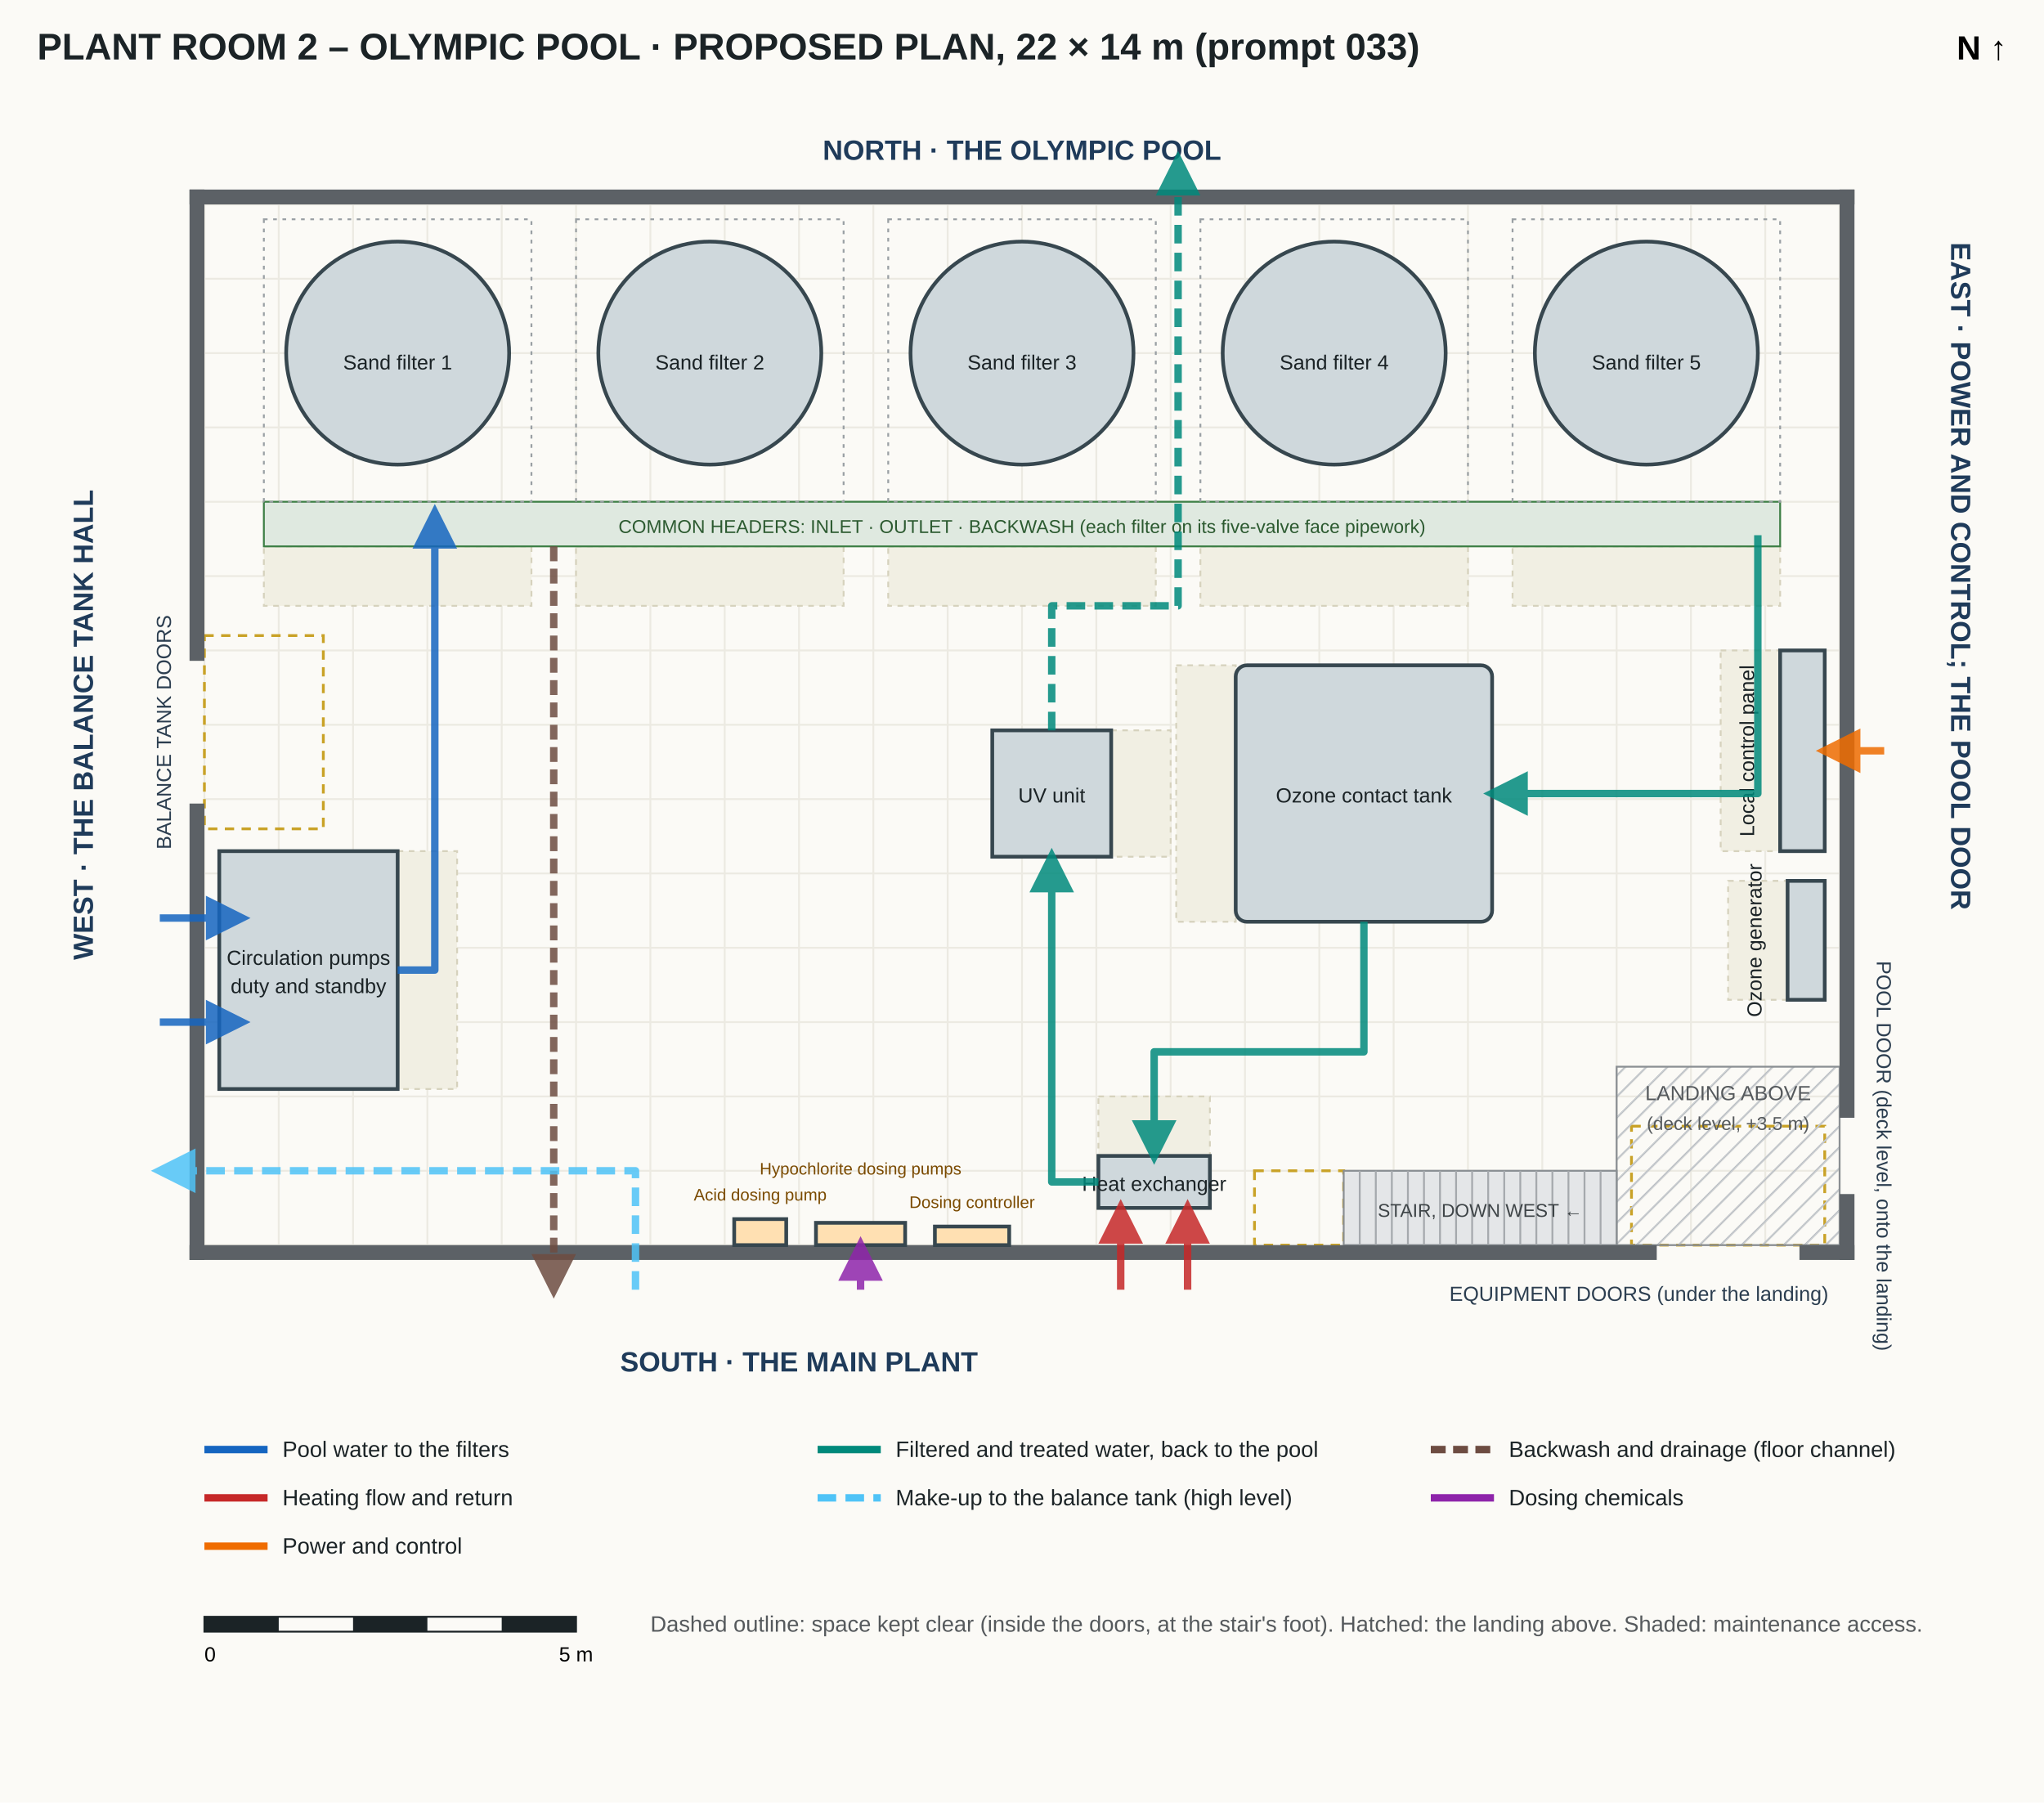
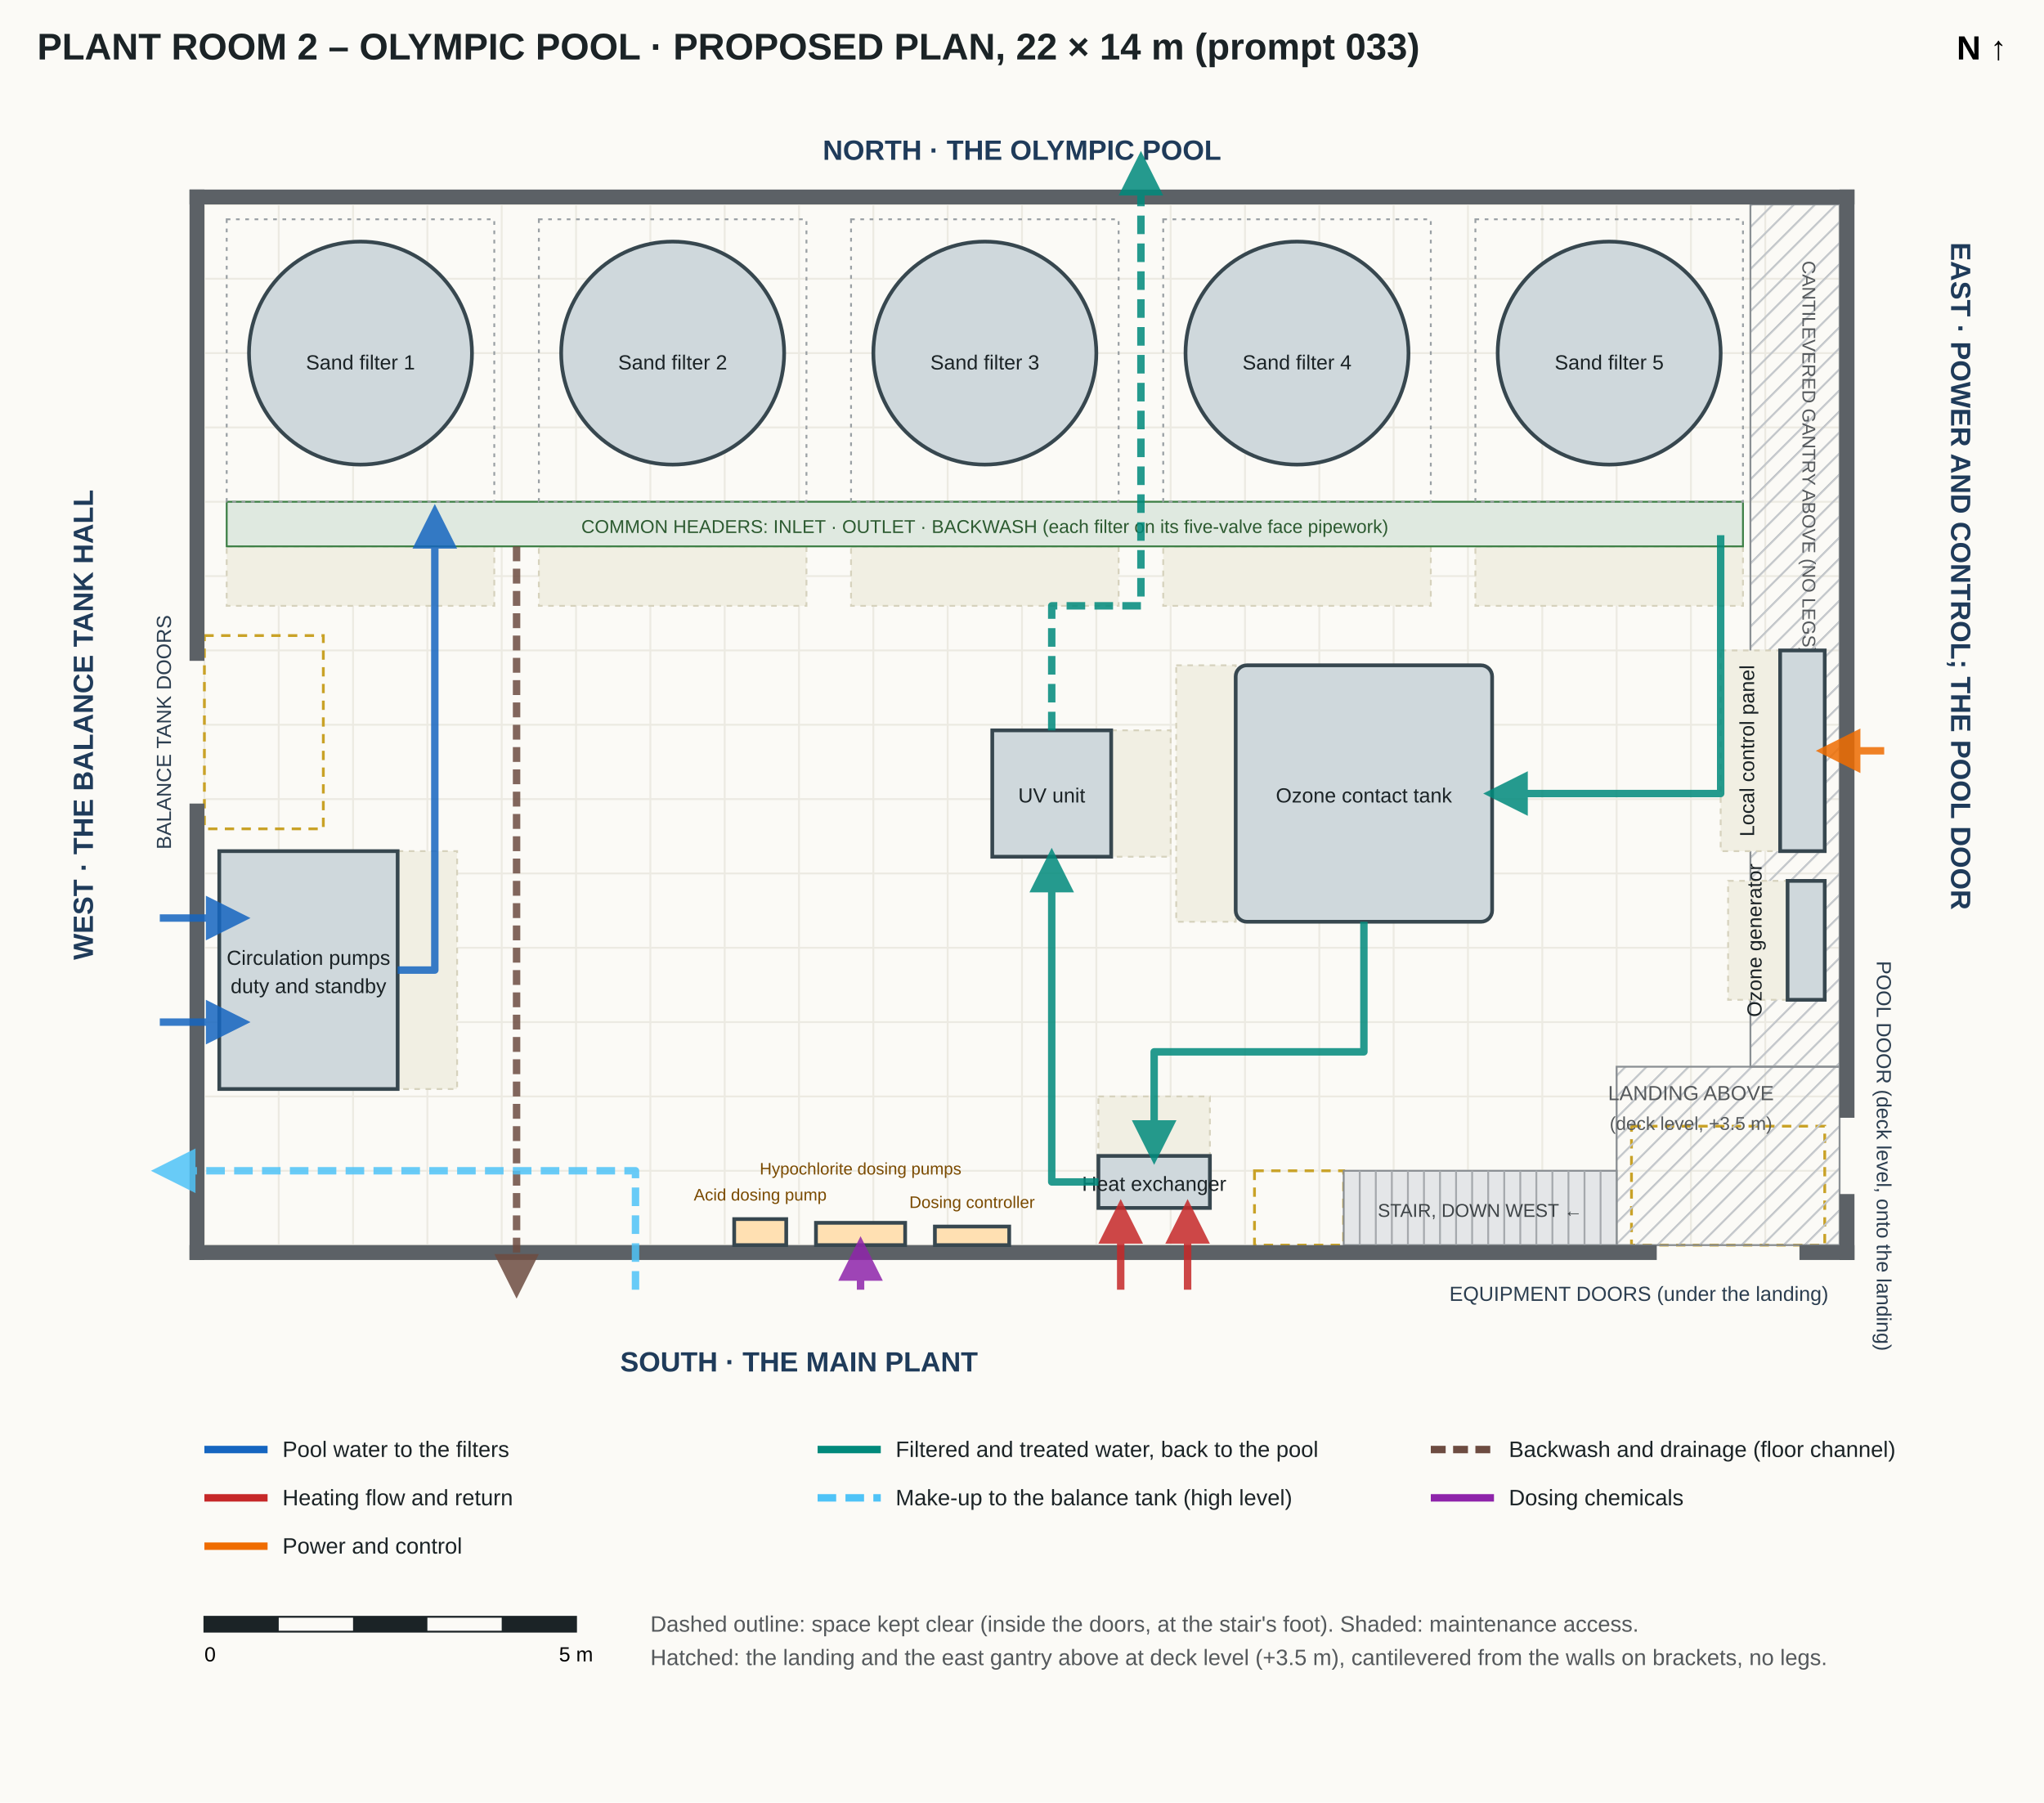
<svg xmlns="http://www.w3.org/2000/svg" viewBox="0 0 1100 970" width="1100" height="970" font-family="Arial, Helvetica, sans-serif">
  <defs>
    <pattern id="hatch" width="8" height="8" patternUnits="userSpaceOnUse" patternTransform="rotate(45)">
      <line x1="0" y1="0" x2="0" y2="8" stroke="#b8bcc0" stroke-width="2" />
    </pattern>
    <marker id="arrow" viewBox="0 0 10 10" refX="8" refY="5" markerWidth="6" markerHeight="6" orient="auto-start-reverse">
      <path d="M0,0 L10,5 L0,10 z" fill="context-stroke" />
    </marker>
  </defs>
  <rect width="100%" height="100%" fill="#fbfaf6" />
  <text x="20" y="32" font-size="20" font-weight="bold" fill="#1b2326">PLANT ROOM 2 – OLYMPIC POOL · PROPOSED PLAN, 22 × 14 m (prompt 033)</text>
  <text x="1080" y="32" font-size="18" text-anchor="end" font-weight="bold">N ↑</text>
  <line x1="110" y1="110" x2="110" y2="670" stroke="#eceae2" />
  <line x1="150" y1="110" x2="150" y2="670" stroke="#eceae2" />
  <line x1="190" y1="110" x2="190" y2="670" stroke="#eceae2" />
  <line x1="230" y1="110" x2="230" y2="670" stroke="#eceae2" />
  <line x1="270" y1="110" x2="270" y2="670" stroke="#eceae2" />
  <line x1="310" y1="110" x2="310" y2="670" stroke="#eceae2" />
  <line x1="350" y1="110" x2="350" y2="670" stroke="#eceae2" />
  <line x1="390" y1="110" x2="390" y2="670" stroke="#eceae2" />
  <line x1="430" y1="110" x2="430" y2="670" stroke="#eceae2" />
  <line x1="470" y1="110" x2="470" y2="670" stroke="#eceae2" />
  <line x1="510" y1="110" x2="510" y2="670" stroke="#eceae2" />
  <line x1="550" y1="110" x2="550" y2="670" stroke="#eceae2" />
  <line x1="590" y1="110" x2="590" y2="670" stroke="#eceae2" />
  <line x1="630" y1="110" x2="630" y2="670" stroke="#eceae2" />
  <line x1="670" y1="110" x2="670" y2="670" stroke="#eceae2" />
  <line x1="710" y1="110" x2="710" y2="670" stroke="#eceae2" />
  <line x1="750" y1="110" x2="750" y2="670" stroke="#eceae2" />
  <line x1="790" y1="110" x2="790" y2="670" stroke="#eceae2" />
  <line x1="830" y1="110" x2="830" y2="670" stroke="#eceae2" />
  <line x1="870" y1="110" x2="870" y2="670" stroke="#eceae2" />
  <line x1="910" y1="110" x2="910" y2="670" stroke="#eceae2" />
  <line x1="950" y1="110" x2="950" y2="670" stroke="#eceae2" />
  <line x1="990" y1="110" x2="990" y2="670" stroke="#eceae2" />
  <line x1="110" y1="110" x2="990" y2="110" stroke="#eceae2" />
  <line x1="110" y1="150" x2="990" y2="150" stroke="#eceae2" />
  <line x1="110" y1="190" x2="990" y2="190" stroke="#eceae2" />
  <line x1="110" y1="230" x2="990" y2="230" stroke="#eceae2" />
  <line x1="110" y1="270" x2="990" y2="270" stroke="#eceae2" />
  <line x1="110" y1="310" x2="990" y2="310" stroke="#eceae2" />
  <line x1="110" y1="350" x2="990" y2="350" stroke="#eceae2" />
  <line x1="110" y1="390" x2="990" y2="390" stroke="#eceae2" />
  <line x1="110" y1="430" x2="990" y2="430" stroke="#eceae2" />
  <line x1="110" y1="470" x2="990" y2="470" stroke="#eceae2" />
  <line x1="110" y1="510" x2="990" y2="510" stroke="#eceae2" />
  <line x1="110" y1="550" x2="990" y2="550" stroke="#eceae2" />
  <line x1="110" y1="590" x2="990" y2="590" stroke="#eceae2" />
  <line x1="110" y1="630" x2="990" y2="630" stroke="#eceae2" />
  <line x1="110" y1="670" x2="990" y2="670" stroke="#eceae2" />
  <rect x="110" y="342" width="64" height="104" fill="none" stroke="#c9a227" stroke-width="1.5" stroke-dasharray="5 4" />
  <rect x="878" y="606" width="104" height="64" fill="none" stroke="#c9a227" stroke-width="1.5" stroke-dasharray="5 4" />
  <rect x="675.12" y="630" width="48" height="40" fill="none" stroke="#c9a227" stroke-width="1.5" stroke-dasharray="5 4" />
  <rect x="870" y="574" width="120" height="96" fill="url(#hatch)" stroke="#8a8f93" />
-   <text x="930" y="592" font-size="11" text-anchor="middle" fill="#55595c">LANDING ABOVE</text>
-   <text x="930" y="608" font-size="10" text-anchor="middle" fill="#55595c">(deck level, +3.5 m)</text>
+   <rect x="942" y="110" width="48" height="464" fill="url(#hatch)" stroke="#8a8f93" />
+   <text x="970" y="246" font-size="10" text-anchor="middle" fill="#55595c" transform="rotate(90 970 246)">CANTILEVERED GANTRY ABOVE (NO LEGS)</text>
+   <text x="910" y="592" font-size="11" text-anchor="middle" fill="#55595c">LANDING ABOVE</text>
+   <text x="910" y="608" font-size="10" text-anchor="middle" fill="#55595c">(deck level, +3.5 m)</text>
  <rect x="723.12" y="630" width="146.88" height="40" fill="#e4e6e8" stroke="#8a8f93" />
  <line x1="731.76" y1="630" x2="731.76" y2="670" stroke="#a5a9ad" />
  <line x1="740.4" y1="630" x2="740.4" y2="670" stroke="#a5a9ad" />
  <line x1="749.04" y1="630" x2="749.04" y2="670" stroke="#a5a9ad" />
  <line x1="757.68" y1="630" x2="757.68" y2="670" stroke="#a5a9ad" />
  <line x1="766.32" y1="630" x2="766.32" y2="670" stroke="#a5a9ad" />
  <line x1="774.96" y1="630" x2="774.96" y2="670" stroke="#a5a9ad" />
  <line x1="783.6" y1="630" x2="783.6" y2="670" stroke="#a5a9ad" />
  <line x1="792.24" y1="630" x2="792.24" y2="670" stroke="#a5a9ad" />
  <line x1="800.88" y1="630" x2="800.88" y2="670" stroke="#a5a9ad" />
  <line x1="809.52" y1="630" x2="809.52" y2="670" stroke="#a5a9ad" />
  <line x1="818.16" y1="630" x2="818.16" y2="670" stroke="#a5a9ad" />
  <line x1="826.8" y1="630" x2="826.8" y2="670" stroke="#a5a9ad" />
  <line x1="835.44" y1="630" x2="835.44" y2="670" stroke="#a5a9ad" />
  <line x1="844.08" y1="630" x2="844.08" y2="670" stroke="#a5a9ad" />
  <line x1="852.72" y1="630" x2="852.72" y2="670" stroke="#a5a9ad" />
  <line x1="861.36" y1="630" x2="861.36" y2="670" stroke="#a5a9ad" />
  <text x="796.56" y="654.8" font-size="10" text-anchor="middle" fill="#3e4447">STAIR, DOWN WEST ←</text>
  <rect x="102" y="102" width="896" height="8" fill="#5c6166" />
  <rect x="102" y="670" width="789.6" height="8" fill="#5c6166" />
  <rect x="968.4" y="670" width="29.6" height="8" fill="#5c6166" />
  <rect x="990" y="102" width="8" height="499.48" fill="#5c6166" />
  <rect x="990" y="642.52" width="8" height="35.48" fill="#5c6166" />
  <rect x="102" y="102" width="8" height="253.6" fill="#5c6166" />
  <rect x="102" y="432.4" width="8" height="245.6" fill="#5c6166" />
  <text x="1010" y="622" font-size="11" text-anchor="middle" fill="#2c3e50" transform="rotate(90 1010 622)">POOL DOOR (deck level, onto the landing)</text>
  <text x="882" y="700" font-size="11" text-anchor="middle" fill="#2c3e50">EQUIPMENT DOORS (under the landing)</text>
  <text x="92" y="394" font-size="11" text-anchor="middle" fill="#2c3e50" transform="rotate(-90 92 394)">BALANCE TANK DOORS</text>
  <text x="550" y="86" font-size="15" font-weight="bold" text-anchor="middle" fill="#1f3b5a">NORTH · THE OLYMPIC POOL</text>
  <text x="430" y="738" font-size="15" font-weight="bold" text-anchor="middle" fill="#1f3b5a">SOUTH · THE MAIN PLANT</text>
  <text x="50" y="390" font-size="15" font-weight="bold" text-anchor="middle" fill="#1f3b5a" transform="rotate(-90 50 390)">WEST · THE BALANCE TANK HALL</text>
  <text x="1050" y="310" font-size="15" font-weight="bold" text-anchor="middle" fill="#1f3b5a" transform="rotate(90 1050 310)">EAST · POWER AND CONTROL; THE POOL DOOR</text>
-   <rect x="142" y="294" width="144" height="32" fill="#f1efe3" stroke="#d6d2bd" stroke-dasharray="3 3" />
-   <rect x="310" y="294" width="144" height="32" fill="#f1efe3" stroke="#d6d2bd" stroke-dasharray="3 3" />
-   <rect x="478" y="294" width="144" height="32" fill="#f1efe3" stroke="#d6d2bd" stroke-dasharray="3 3" />
-   <rect x="646" y="294" width="144" height="32" fill="#f1efe3" stroke="#d6d2bd" stroke-dasharray="3 3" />
-   <rect x="814" y="294" width="144" height="32" fill="#f1efe3" stroke="#d6d2bd" stroke-dasharray="3 3" />
+   <rect x="122" y="294" width="144" height="32" fill="#f1efe3" stroke="#d6d2bd" stroke-dasharray="3 3" />
+   <rect x="290" y="294" width="144" height="32" fill="#f1efe3" stroke="#d6d2bd" stroke-dasharray="3 3" />
+   <rect x="458" y="294" width="144" height="32" fill="#f1efe3" stroke="#d6d2bd" stroke-dasharray="3 3" />
+   <rect x="626" y="294" width="144" height="32" fill="#f1efe3" stroke="#d6d2bd" stroke-dasharray="3 3" />
+   <rect x="794" y="294" width="144" height="32" fill="#f1efe3" stroke="#d6d2bd" stroke-dasharray="3 3" />
  <rect x="214" y="458" width="32" height="128" fill="#f1efe3" stroke="#d6d2bd" stroke-dasharray="3 3" />
  <rect x="633" y="358" width="32" height="138" fill="#f1efe3" stroke="#d6d2bd" stroke-dasharray="3 3" />
  <rect x="598" y="393" width="32" height="68" fill="#f1efe3" stroke="#d6d2bd" stroke-dasharray="3 3" />
  <rect x="926" y="350" width="32" height="108" fill="#f1efe3" stroke="#d6d2bd" stroke-dasharray="3 3" />
  <rect x="930" y="474" width="32" height="64" fill="#f1efe3" stroke="#d6d2bd" stroke-dasharray="3 3" />
  <rect x="591.12" y="590" width="60" height="32" fill="#f1efe3" stroke="#d6d2bd" stroke-dasharray="3 3" />
-   <rect x="142" y="270" width="816" height="24" fill="#dfe9e0" stroke="#3d7f45" />
-   <text x="550" y="286.8" font-size="10" text-anchor="middle" fill="#2c5a30">COMMON HEADERS: INLET · OUTLET · BACKWASH (each filter on its five-valve face pipework)</text>
-   <rect x="142" y="118" width="144" height="152" fill="none" stroke="#9aa0a4" stroke-dasharray="2 3" />
-   <circle cx="214" cy="190" r="60" fill="#cfd8dc" stroke="#37474f" stroke-width="2" />
-   <text x="214" y="198.8" font-size="11" text-anchor="middle" fill="#1b2326">Sand filter 1</text>
-   <rect x="310" y="118" width="144" height="152" fill="none" stroke="#9aa0a4" stroke-dasharray="2 3" />
-   <circle cx="382" cy="190" r="60" fill="#cfd8dc" stroke="#37474f" stroke-width="2" />
-   <text x="382" y="198.8" font-size="11" text-anchor="middle" fill="#1b2326">Sand filter 2</text>
-   <rect x="478" y="118" width="144" height="152" fill="none" stroke="#9aa0a4" stroke-dasharray="2 3" />
-   <circle cx="550" cy="190" r="60" fill="#cfd8dc" stroke="#37474f" stroke-width="2" />
-   <text x="550" y="198.8" font-size="11" text-anchor="middle" fill="#1b2326">Sand filter 3</text>
-   <rect x="646" y="118" width="144" height="152" fill="none" stroke="#9aa0a4" stroke-dasharray="2 3" />
-   <circle cx="718" cy="190" r="60" fill="#cfd8dc" stroke="#37474f" stroke-width="2" />
-   <text x="718" y="198.8" font-size="11" text-anchor="middle" fill="#1b2326">Sand filter 4</text>
-   <rect x="814" y="118" width="144" height="152" fill="none" stroke="#9aa0a4" stroke-dasharray="2 3" />
-   <circle cx="886" cy="190" r="60" fill="#cfd8dc" stroke="#37474f" stroke-width="2" />
-   <text x="886" y="198.8" font-size="11" text-anchor="middle" fill="#1b2326">Sand filter 5</text>
+   <rect x="122" y="270" width="816" height="24" fill="#dfe9e0" stroke="#3d7f45" />
+   <text x="530" y="286.8" font-size="10" text-anchor="middle" fill="#2c5a30">COMMON HEADERS: INLET · OUTLET · BACKWASH (each filter on its five-valve face pipework)</text>
+   <rect x="122" y="118" width="144" height="152" fill="none" stroke="#9aa0a4" stroke-dasharray="2 3" />
+   <circle cx="194" cy="190" r="60" fill="#cfd8dc" stroke="#37474f" stroke-width="2" />
+   <text x="194" y="198.8" font-size="11" text-anchor="middle" fill="#1b2326">Sand filter 1</text>
+   <rect x="290" y="118" width="144" height="152" fill="none" stroke="#9aa0a4" stroke-dasharray="2 3" />
+   <circle cx="362" cy="190" r="60" fill="#cfd8dc" stroke="#37474f" stroke-width="2" />
+   <text x="362" y="198.8" font-size="11" text-anchor="middle" fill="#1b2326">Sand filter 2</text>
+   <rect x="458" y="118" width="144" height="152" fill="none" stroke="#9aa0a4" stroke-dasharray="2 3" />
+   <circle cx="530" cy="190" r="60" fill="#cfd8dc" stroke="#37474f" stroke-width="2" />
+   <text x="530" y="198.8" font-size="11" text-anchor="middle" fill="#1b2326">Sand filter 3</text>
+   <rect x="626" y="118" width="144" height="152" fill="none" stroke="#9aa0a4" stroke-dasharray="2 3" />
+   <circle cx="698" cy="190" r="60" fill="#cfd8dc" stroke="#37474f" stroke-width="2" />
+   <text x="698" y="198.8" font-size="11" text-anchor="middle" fill="#1b2326">Sand filter 4</text>
+   <rect x="794" y="118" width="144" height="152" fill="none" stroke="#9aa0a4" stroke-dasharray="2 3" />
+   <circle cx="866" cy="190" r="60" fill="#cfd8dc" stroke="#37474f" stroke-width="2" />
+   <text x="866" y="198.8" font-size="11" text-anchor="middle" fill="#1b2326">Sand filter 5</text>
  <rect x="118" y="458" width="96" height="128" fill="#cfd8dc" stroke="#37474f" stroke-width="2" />
  <text x="166" y="519.2" font-size="11" text-anchor="middle" fill="#1b2326">Circulation pumps</text>
  <text x="166" y="534.4" font-size="11" text-anchor="middle" fill="#1b2326">duty and standby</text>
  <rect x="665" y="358" width="138" height="138" fill="#cfd8dc" stroke="#37474f" stroke-width="2" rx="6" />
  <text x="734" y="431.8" font-size="11" text-anchor="middle" fill="#1b2326">Ozone contact tank</text>
  <rect x="534" y="393" width="64" height="68" fill="#cfd8dc" stroke="#37474f" stroke-width="2" />
  <text x="566" y="431.8" font-size="11" text-anchor="middle" fill="#1b2326">UV unit</text>
  <rect x="958" y="350" width="24" height="108" fill="#cfd8dc" stroke="#37474f" stroke-width="2" />
  <text x="944" y="404" font-size="11" text-anchor="middle" fill="#1b2326" transform="rotate(-90 944 404)">Local control panel</text>
  <rect x="962" y="474" width="20" height="64" fill="#cfd8dc" stroke="#37474f" stroke-width="2" />
  <text x="948" y="506" font-size="11" text-anchor="middle" fill="#1b2326" transform="rotate(-90 948 506)">Ozone generator</text>
  <rect x="591.12" y="622" width="60" height="28" fill="#cfd8dc" stroke="#37474f" stroke-width="2" />
  <text x="621.12" y="640.8" font-size="11" text-anchor="middle" fill="#1b2326">Heat exchanger</text>
  <rect x="503.12" y="660" width="40" height="10" fill="#ffe0b2" stroke="#37474f" stroke-width="2" />
  <text x="523.12" y="650" font-size="9" text-anchor="middle" fill="#7a4a00">Dosing controller</text>
  <rect x="439.12" y="658" width="48" height="12" fill="#ffe0b2" stroke="#37474f" stroke-width="2" />
  <text x="463.12" y="632" font-size="9" text-anchor="middle" fill="#7a4a00">Hypochlorite dosing pumps</text>
  <rect x="395.12" y="656" width="28" height="14" fill="#ffe0b2" stroke="#37474f" stroke-width="2" />
  <text x="409.12" y="646" font-size="9" text-anchor="middle" fill="#7a4a00">Acid dosing pump</text>
  <polyline points="86,494 130,494" fill="none" stroke="#1565c0" stroke-width="4" stroke-linejoin="round" marker-end="url(#arrow)" opacity="0.85" />
  <polyline points="86,550 130,550" fill="none" stroke="#1565c0" stroke-width="4" stroke-linejoin="round" marker-end="url(#arrow)" opacity="0.85" />
  <polyline points="214,522 234,522 234,276" fill="none" stroke="#1565c0" stroke-width="4" stroke-linejoin="round" marker-end="url(#arrow)" opacity="0.85" />
-   <polyline points="946,288 946,427 803,427" fill="none" stroke="#00897b" stroke-width="4" stroke-linejoin="round" marker-end="url(#arrow)" opacity="0.85" />
+   <polyline points="926,288 926,427 803,427" fill="none" stroke="#00897b" stroke-width="4" stroke-linejoin="round" marker-end="url(#arrow)" opacity="0.85" />
  <polyline points="734,496 734,566 621.12,566 621.12,622" fill="none" stroke="#00897b" stroke-width="4" stroke-linejoin="round" marker-end="url(#arrow)" opacity="0.85" />
  <polyline points="591.12,636 566,636 566,461" fill="none" stroke="#00897b" stroke-width="4" stroke-linejoin="round" marker-end="url(#arrow)" opacity="0.85" />
-   <polyline points="566,393 566,326 634,326 634,86" fill="none" stroke="#00897b" stroke-width="4" stroke-linejoin="round" stroke-dasharray="10 5" marker-end="url(#arrow)" opacity="0.85" />
-   <polyline points="298,294 298,694" fill="none" stroke="#6d4c41" stroke-width="4" stroke-linejoin="round" stroke-dasharray="8 4" marker-end="url(#arrow)" opacity="0.85" />
+   <polyline points="566,393 566,326 614,326 614,86" fill="none" stroke="#00897b" stroke-width="4" stroke-linejoin="round" stroke-dasharray="10 5" marker-end="url(#arrow)" opacity="0.85" />
+   <polyline points="278,294 278,694" fill="none" stroke="#6d4c41" stroke-width="4" stroke-linejoin="round" stroke-dasharray="8 4" marker-end="url(#arrow)" opacity="0.85" />
  <polyline points="603.12,694 603.12,650" fill="none" stroke="#c62828" stroke-width="4" stroke-linejoin="round" marker-end="url(#arrow)" opacity="0.85" />
  <polyline points="639.12,694 639.12,650" fill="none" stroke="#c62828" stroke-width="4" stroke-linejoin="round" marker-end="url(#arrow)" opacity="0.85" />
  <polyline points="342,694 342,630 86,630" fill="none" stroke="#4fc3f7" stroke-width="4" stroke-linejoin="round" stroke-dasharray="10 5" marker-end="url(#arrow)" opacity="0.85" />
  <polyline points="463.12,694 463.12,670" fill="none" stroke="#8e24aa" stroke-width="4" stroke-linejoin="round" marker-end="url(#arrow)" opacity="0.85" />
  <polyline points="1014,404 982,404" fill="none" stroke="#ef6c00" stroke-width="4" stroke-linejoin="round" marker-end="url(#arrow)" opacity="0.85" />
  <line x1="110" y1="780" x2="144" y2="780" stroke="#1565c0" stroke-width="4" />
  <text x="152" y="784" font-size="12" fill="#1b2326">Pool water to the filters</text>
  <line x1="440" y1="780" x2="474" y2="780" stroke="#00897b" stroke-width="4" />
  <text x="482" y="784" font-size="12" fill="#1b2326">Filtered and treated water, back to the pool</text>
  <line x1="770" y1="780" x2="804" y2="780" stroke="#6d4c41" stroke-width="4" stroke-dasharray="8 4" />
  <text x="812" y="784" font-size="12" fill="#1b2326">Backwash and drainage (floor channel)</text>
  <line x1="110" y1="806" x2="144" y2="806" stroke="#c62828" stroke-width="4" />
  <text x="152" y="810" font-size="12" fill="#1b2326">Heating flow and return</text>
  <line x1="440" y1="806" x2="474" y2="806" stroke="#4fc3f7" stroke-width="4" stroke-dasharray="10 5" />
  <text x="482" y="810" font-size="12" fill="#1b2326">Make-up to the balance tank (high level)</text>
  <line x1="770" y1="806" x2="804" y2="806" stroke="#8e24aa" stroke-width="4" />
  <text x="812" y="810" font-size="12" fill="#1b2326">Dosing chemicals</text>
  <line x1="110" y1="832" x2="144" y2="832" stroke="#ef6c00" stroke-width="4" />
  <text x="152" y="836" font-size="12" fill="#1b2326">Power and control</text>
  <rect x="110" y="870" width="200" height="8" fill="none" stroke="#1b2326" />
  <rect x="110" y="870" width="40" height="8" fill="#1b2326" />
  <rect x="190" y="870" width="40" height="8" fill="#1b2326" />
  <rect x="270" y="870" width="40" height="8" fill="#1b2326" />
  <text x="110" y="894" font-size="11">0</text>
  <text x="310" y="894" font-size="11" text-anchor="middle">5 m</text>
-   <text x="350" y="878" font-size="12" fill="#55595c">Dashed outline: space kept clear (inside the doors, at the stair's foot). Hatched: the landing above. Shaded: maintenance access.</text>
+   <text x="350" y="878" font-size="12" fill="#55595c">Dashed outline: space kept clear (inside the doors, at the stair's foot). Shaded: maintenance access.</text>
+   <text x="350" y="896" font-size="12" fill="#55595c">Hatched: the landing and the east gantry above at deck level (+3.5 m), cantilevered from the walls on brackets, no legs.</text>
</svg>
